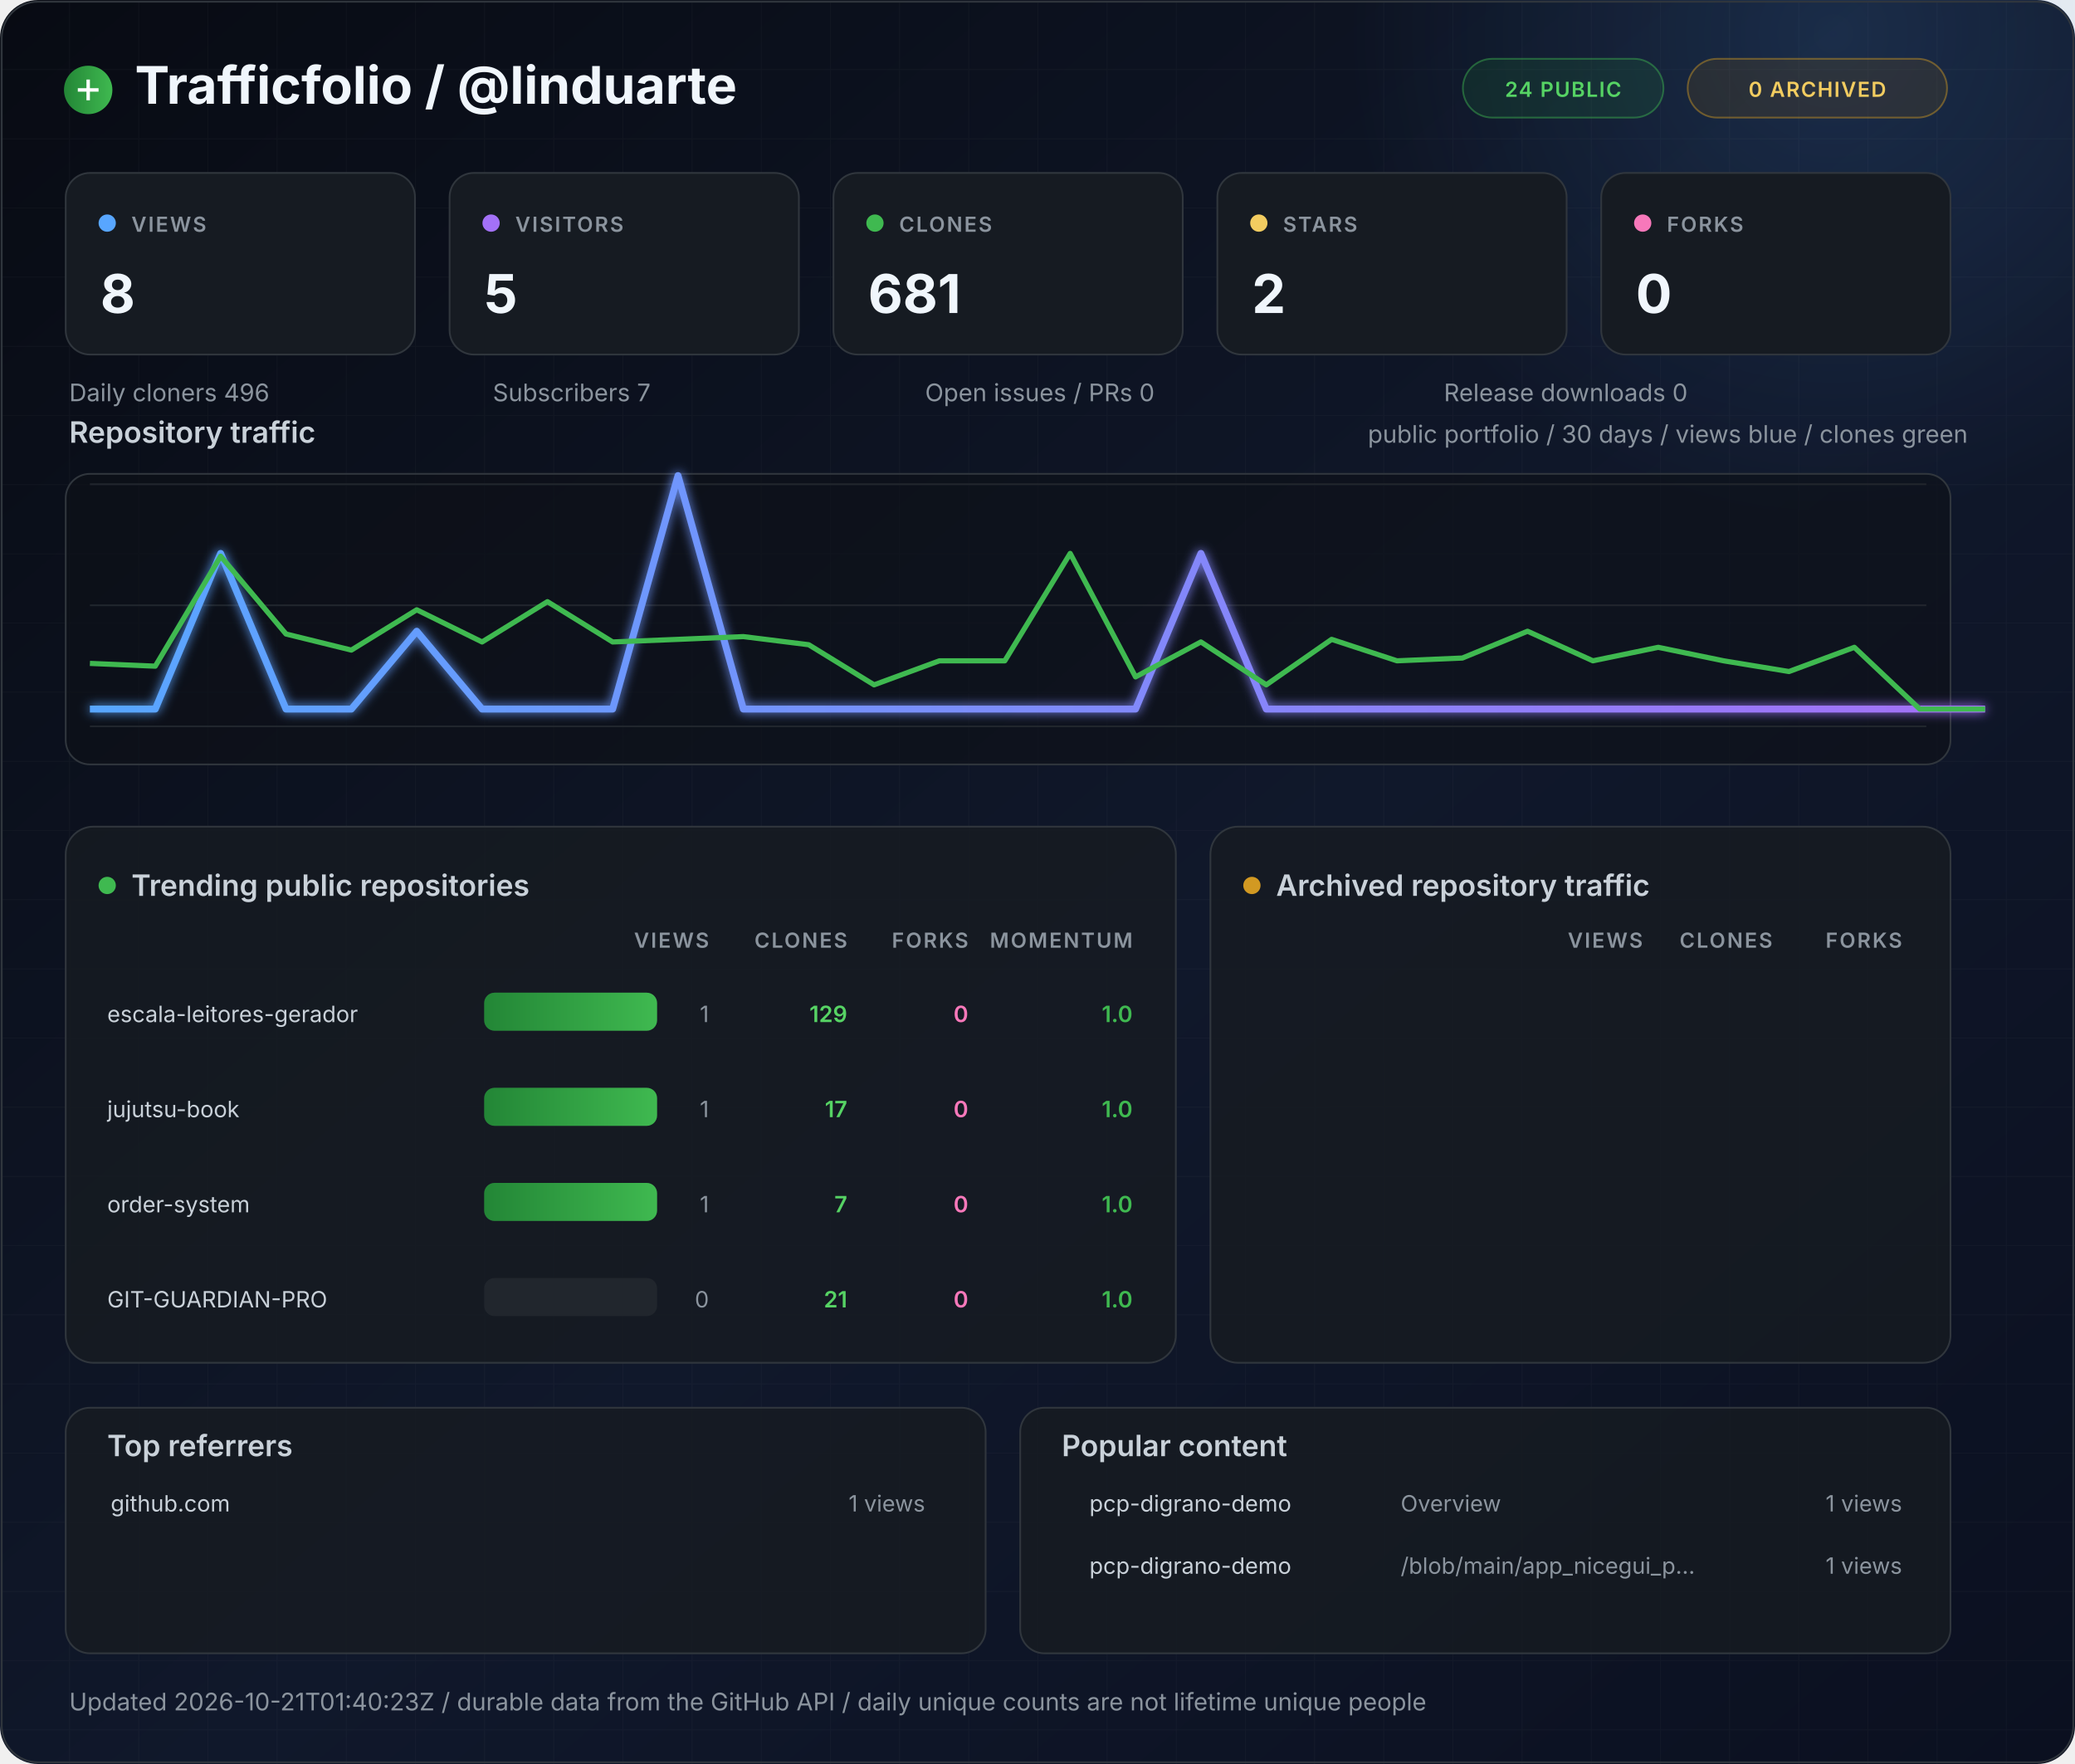
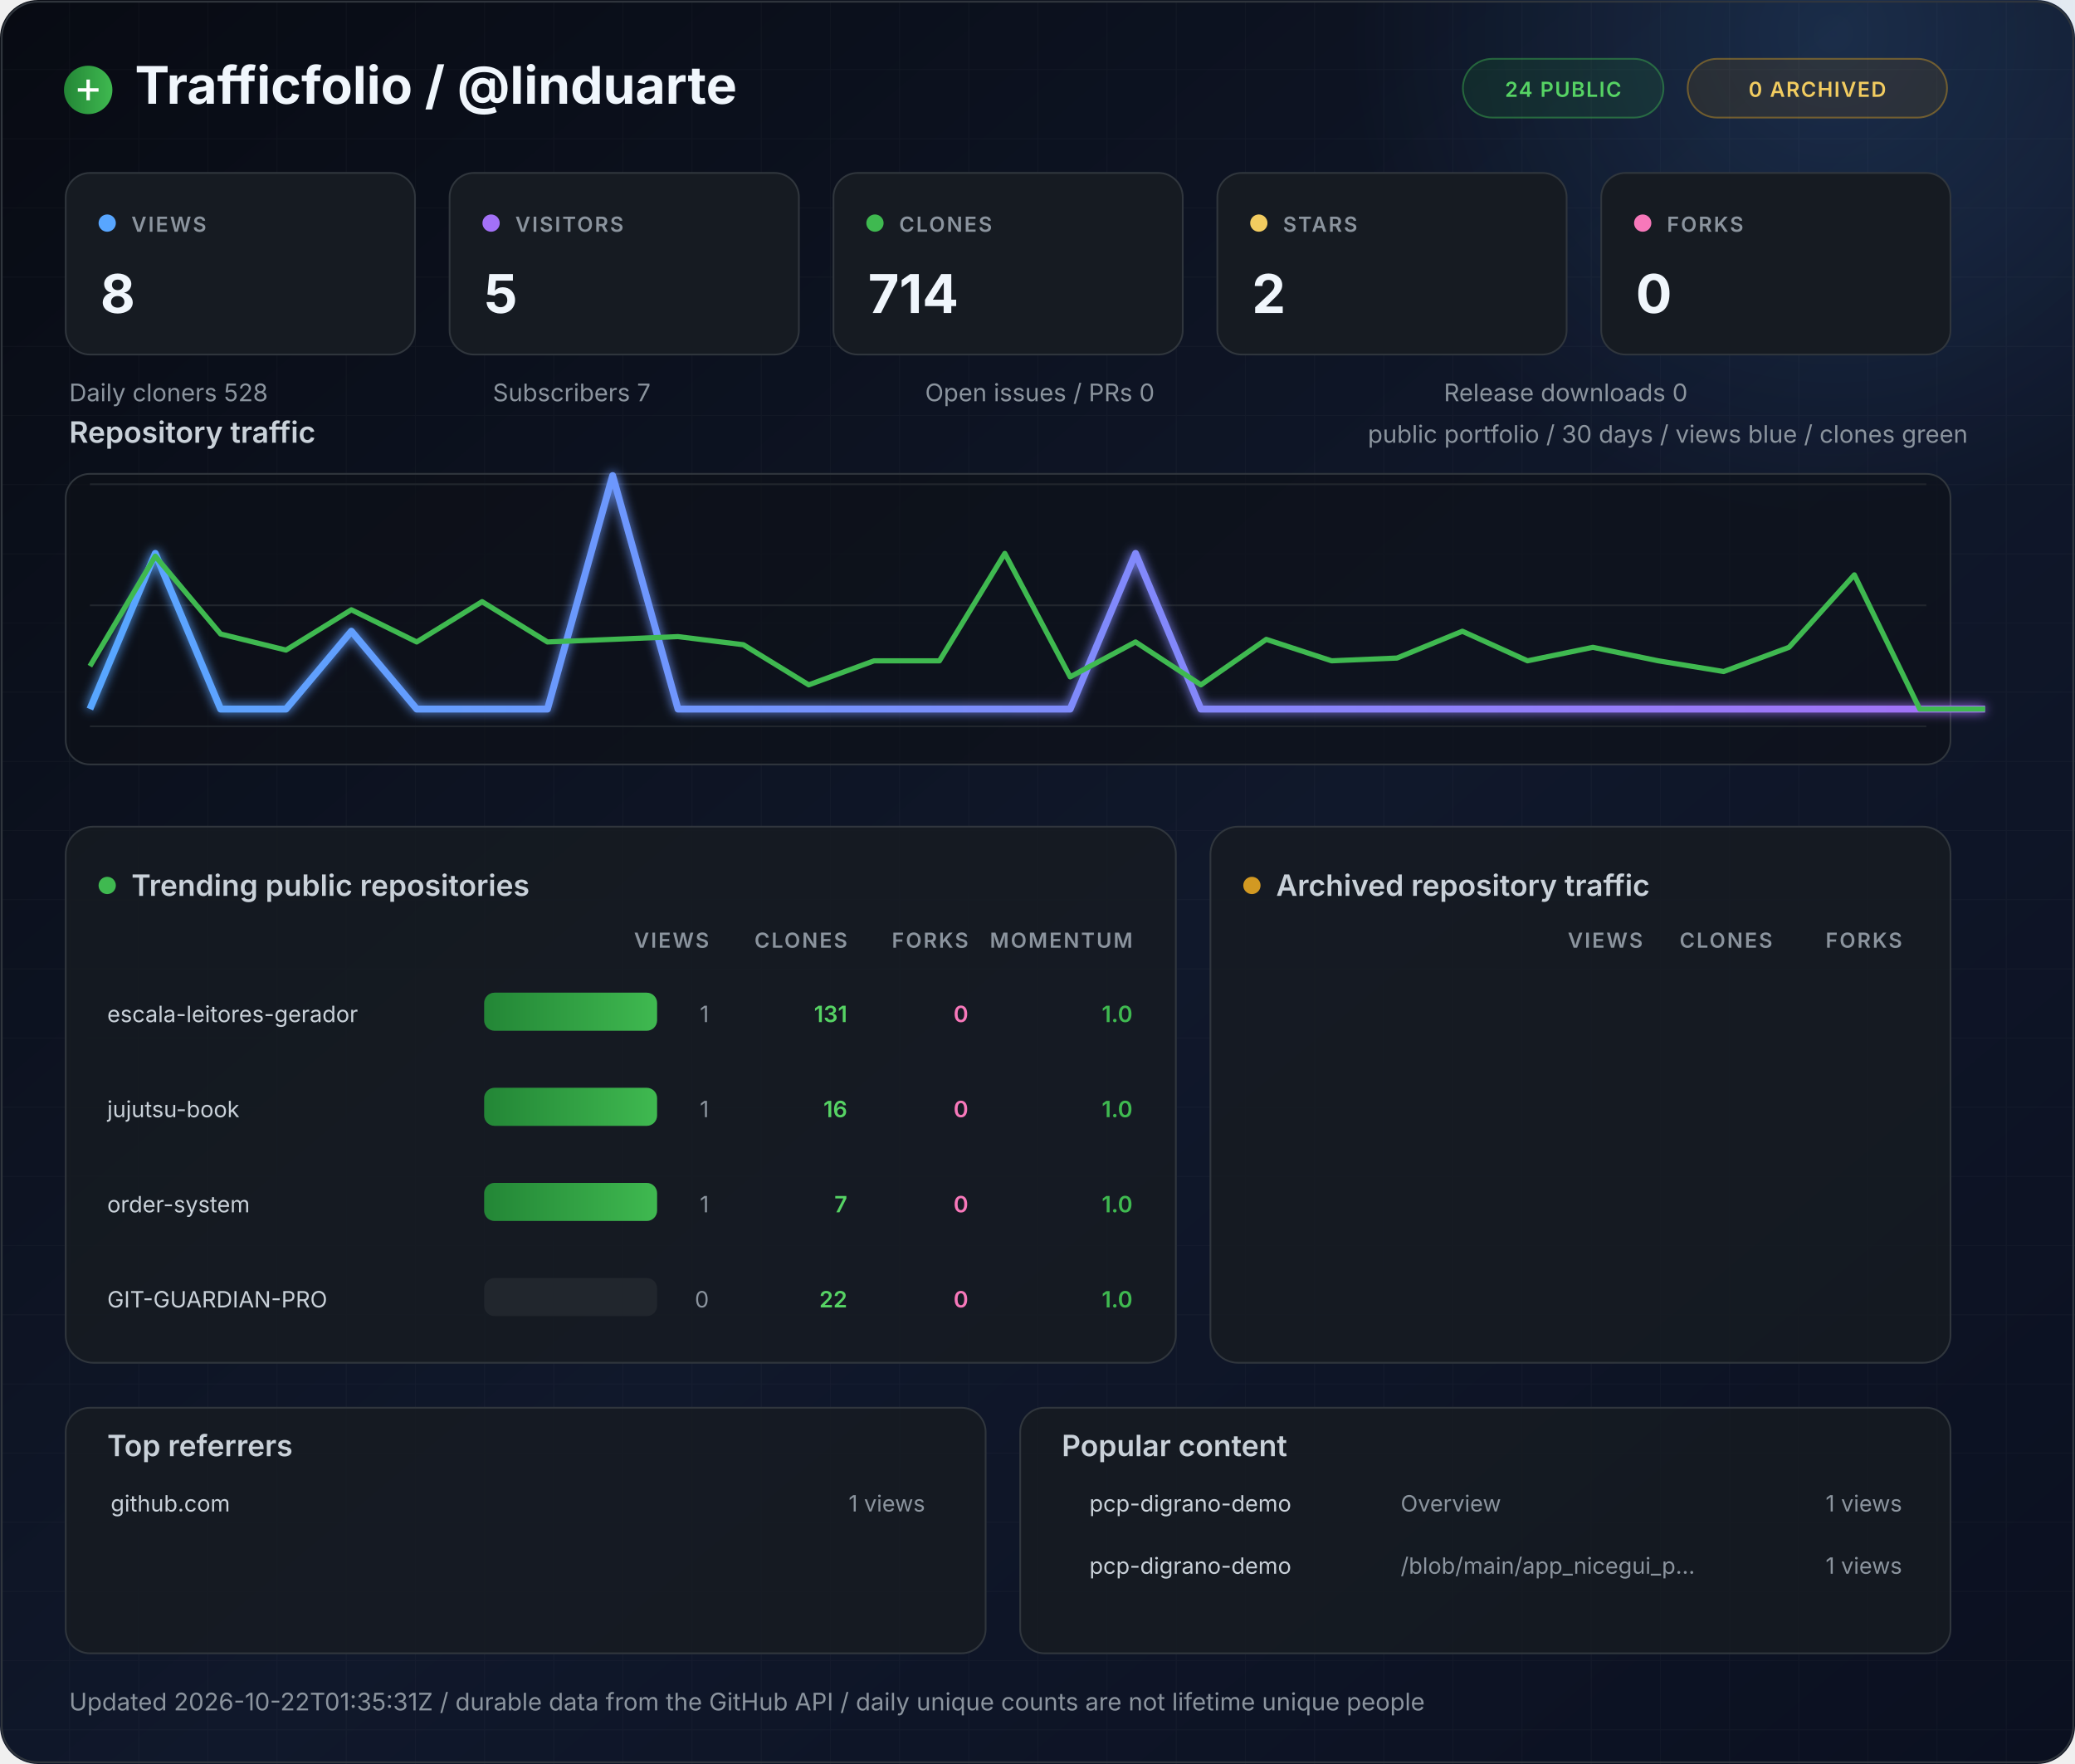
<svg xmlns="http://www.w3.org/2000/svg" width="1200" height="1020" viewBox="0 0 1200 1020" role="img" aria-label="Trafficfolio GitHub analytics dashboard for linduarte">
  <defs>
    <linearGradient id="bg" x1="0" y1="0" x2="1" y2="1">
      <stop stop-color="#080b13" />
      <stop offset=".55" stop-color="#10182b" />
      <stop offset="1" stop-color="#0b1020" />
    </linearGradient>
    <linearGradient id="line" x1="0" y1="0" x2="1" y2="0">
      <stop stop-color="#58a6ff" />
      <stop offset="1" stop-color="#a371f7" />
    </linearGradient>
    <linearGradient id="bar" x1="0" y1="0" x2="1" y2="0">
      <stop stop-color="#238636" />
      <stop offset="1" stop-color="#3fb950" />
    </linearGradient>
    <linearGradient id="archiveBar" x1="0" y1="0" x2="1" y2="0">
      <stop stop-color="#9e6a03" />
      <stop offset="1" stop-color="#f2cc60" />
    </linearGradient>
    <radialGradient id="ambient">
      <stop stop-color="#58a6ff" stop-opacity=".16" />
      <stop offset="1" stop-color="#58a6ff" stop-opacity="0" />
    </radialGradient>
    <pattern id="grid" width="40" height="40" patternUnits="userSpaceOnUse">
      <path d="M40 0H0V40" fill="none" stroke="#ffffff" stroke-opacity=".025" />
    </pattern>
    <filter id="glow">
      <feGaussianBlur stdDeviation="3" result="b" />
      <feMerge>
        <feMergeNode in="b" />
        <feMergeNode in="SourceGraphic" />
      </feMerge>
    </filter>
    <style>
    .title{font:750 30px -apple-system,BlinkMacSystemFont,"Segoe UI",sans-serif;fill:#f0f6fc}
    .subtitle{font:14px -apple-system,BlinkMacSystemFont,"Segoe UI",sans-serif;fill:#8b949e}
    .label{font:600 12px -apple-system,BlinkMacSystemFont,"Segoe UI",sans-serif;fill:#8b949e;letter-spacing:1px}
    .metric{font:700 31px -apple-system,BlinkMacSystemFont,"Segoe UI",sans-serif;fill:#f0f6fc}
    .section{font:600 17px -apple-system,BlinkMacSystemFont,"Segoe UI",sans-serif;fill:#c9d1d9}
    .repo,.value,.trend,.archive,.clone,.fork{font:13px -apple-system,BlinkMacSystemFont,"Segoe UI",sans-serif;fill:#c9d1d9}
    .value{fill:#8b949e} .trend{fill:#3fb950;font-weight:600} .archive{fill:#d29922}
    .clone{fill:#56d364;font-weight:600} .fork{fill:#f778ba;font-weight:600}
    .pill{font:600 12px -apple-system,BlinkMacSystemFont,"Segoe UI",sans-serif;letter-spacing:.7px}
  </style>
  </defs>
  <rect width="1200" height="1020" rx="22" fill="url(#bg)" />
  <rect width="1200" height="1020" rx="22" fill="url(#grid)" />
  <circle cx="1060" cy="20" r="280" fill="url(#ambient)" />
  <rect x="1" y="1" width="1198" height="1018" rx="21" fill="none" stroke="#30363d" />
  <circle cx="51" cy="52" r="14" fill="url(#bar)" />
  <path d="M45 52h12M51 46v12" stroke="#fff" stroke-width="2" />
  <text x="78" y="60" class="title">Trafficfolio / @linduarte</text>
  <rect x="846" y="34" width="116" height="34" rx="17" fill="#238636" fill-opacity=".16" stroke="#3fb950" stroke-opacity=".45" />
  <text x="904" y="56" text-anchor="middle" class="pill" fill="#56d364">24 PUBLIC</text>
  <rect x="976" y="34" width="150" height="34" rx="17" fill="#9e6a03" fill-opacity=".14" stroke="#d29922" stroke-opacity=".45" />
  <text x="1051" y="56" text-anchor="middle" class="pill" fill="#f2cc60">0 ARCHIVED</text>
  <rect x="38" y="100" width="202" height="105" rx="14" fill="#161b22" stroke="#30363d" />
  <circle cx="62" cy="129" r="5" fill="#58a6ff" />
  <text x="76" y="134" class="label">VIEWS</text>
  <text x="58" y="181" class="metric">8</text>
  <rect x="260" y="100" width="202" height="105" rx="14" fill="#161b22" stroke="#30363d" />
  <circle cx="284" cy="129" r="5" fill="#a371f7" />
  <text x="298" y="134" class="label">VISITORS</text>
  <text x="280" y="181" class="metric">5</text>
  <rect x="482" y="100" width="202" height="105" rx="14" fill="#161b22" stroke="#30363d" />
  <circle cx="506" cy="129" r="5" fill="#3fb950" />
  <text x="520" y="134" class="label">CLONES</text>
-   <text x="502" y="181" class="metric">681</text>
+   <text x="502" y="181" class="metric">714</text>
  <rect x="704" y="100" width="202" height="105" rx="14" fill="#161b22" stroke="#30363d" />
  <circle cx="728" cy="129" r="5" fill="#f2cc60" />
  <text x="742" y="134" class="label">STARS</text>
  <text x="724" y="181" class="metric">2</text>
  <rect x="926" y="100" width="202" height="105" rx="14" fill="#161b22" stroke="#30363d" />
  <circle cx="950" cy="129" r="5" fill="#f778ba" />
  <text x="964" y="134" class="label">FORKS</text>
  <text x="946" y="181" class="metric">0</text>
-   <text x="40" y="232" class="subtitle">Daily cloners 496</text>
+   <text x="40" y="232" class="subtitle">Daily cloners 528</text>
  <text x="285" y="232" class="subtitle">Subscribers 7</text>
  <text x="535" y="232" class="subtitle">Open issues / PRs 0</text>
  <text x="835" y="232" class="subtitle">Release downloads 0</text>
  <text x="40" y="256" class="section">Repository traffic</text>
  <text x="1138" y="256" text-anchor="end" class="subtitle">public portfolio / 30 days / views blue / clones green</text>
  <rect x="38" y="274" width="1090" height="168" rx="14" fill="#0d1117" fill-opacity=".62" stroke="#30363d" />
  <line x1="52" y1="420" x2="1114" y2="420" stroke="#21262d" />
  <line x1="52" y1="350" x2="1114" y2="350" stroke="#21262d" />
  <line x1="52" y1="280" x2="1114" y2="280" stroke="#21262d" />
-   <polyline points="52.0,410.0 89.8,410.0 127.6,320.0 165.4,410.0 203.2,410.0 241.0,365.0 278.8,410.0 316.6,410.0 354.3,410.0 392.1,275.0 429.9,410.0 467.7,410.0 505.5,410.0 543.3,410.0 581.1,410.0 618.9,410.0 656.7,410.0 694.5,320.0 732.3,410.0 770.1,410.0 807.9,410.0 845.7,410.0 883.4,410.0 921.2,410.0 959.0,410.0 996.8,410.0 1034.6,410.0 1072.4,410.0 1110.2,410.0 1148.0,410.0" fill="none" stroke="url(#line)" stroke-width="4" stroke-linejoin="round" filter="url(#glow)" />
-   <polyline points="52.0,383.6 89.8,385.2 127.6,321.6 165.4,366.6 203.2,375.9 241.0,352.6 278.8,371.2 316.6,347.9 354.3,371.2 392.1,369.7 429.9,368.1 467.7,372.8 505.5,396.0 543.3,382.1 581.1,382.1 618.9,320.0 656.7,391.4 694.5,371.2 732.3,396.0 770.1,369.7 807.9,382.1 845.7,380.5 883.4,365.0 921.2,382.1 959.0,374.3 996.8,382.1 1034.6,388.3 1072.4,374.3 1110.2,410.0 1148.0,410.0" fill="none" stroke="#3fb950" stroke-width="3" stroke-linejoin="round" />
+   <polyline points="52.0,410.0 89.8,320.0 127.6,410.0 165.4,410.0 203.2,365.0 241.0,410.0 278.8,410.0 316.6,410.0 354.3,275.0 392.1,410.0 429.9,410.0 467.7,410.0 505.5,410.0 543.3,410.0 581.1,410.0 618.9,410.0 656.7,320.0 694.5,410.0 732.3,410.0 770.1,410.0 807.9,410.0 845.7,410.0 883.4,410.0 921.2,410.0 959.0,410.0 996.8,410.0 1034.6,410.0 1072.4,410.0 1110.2,410.0 1148.0,410.0" fill="none" stroke="url(#line)" stroke-width="4" stroke-linejoin="round" filter="url(#glow)" />
+   <polyline points="52.0,385.2 89.8,321.6 127.6,366.6 165.4,375.9 203.2,352.6 241.0,371.2 278.8,347.9 316.6,371.2 354.3,369.7 392.1,368.1 429.9,372.8 467.7,396.0 505.5,382.1 543.3,382.1 581.1,320.0 618.9,391.4 656.7,371.2 694.5,396.0 732.3,369.7 770.1,382.1 807.9,380.5 845.7,365.0 883.4,382.1 921.2,374.3 959.0,382.1 996.8,388.3 1034.6,374.3 1072.4,332.4 1110.2,410.0 1148.0,410.0" fill="none" stroke="#3fb950" stroke-width="3" stroke-linejoin="round" />
  <rect x="38" y="478" width="642" height="310" rx="16" fill="#161b22" fill-opacity=".82" stroke="#30363d" />
  <circle cx="62" cy="512" r="5" fill="#3fb950" />
  <text x="76" y="518" class="section">Trending public repositories</text>
  <text x="410" y="548" text-anchor="end" class="label">VIEWS</text>
  <text x="490" y="548" text-anchor="end" class="label">CLONES</text>
  <text x="560" y="548" text-anchor="end" class="label">FORKS</text>
  <text x="655" y="548" text-anchor="end" class="label">MOMENTUM</text>
  <text x="62" y="591" class="repo">escala-leitores-gerador</text>
  <rect x="280" y="574" width="100" height="22" rx="6" fill="#21262d" />
  <rect x="280" y="574" width="100" height="22" rx="6" fill="url(#bar)" />
  <text x="410" y="591" text-anchor="end" class="value">1</text>
-   <text x="490" y="591" text-anchor="end" class="clone">129</text>
+   <text x="490" y="591" text-anchor="end" class="clone">131</text>
  <text x="560" y="591" text-anchor="end" class="fork">0</text>
  <text x="655" y="591" text-anchor="end" class="trend">1.0</text>
  <text x="62" y="646" class="repo">jujutsu-book</text>
  <rect x="280" y="629" width="100" height="22" rx="6" fill="#21262d" />
  <rect x="280" y="629" width="100" height="22" rx="6" fill="url(#bar)" />
  <text x="410" y="646" text-anchor="end" class="value">1</text>
-   <text x="490" y="646" text-anchor="end" class="clone">17</text>
+   <text x="490" y="646" text-anchor="end" class="clone">16</text>
  <text x="560" y="646" text-anchor="end" class="fork">0</text>
  <text x="655" y="646" text-anchor="end" class="trend">1.0</text>
  <text x="62" y="701" class="repo">order-system</text>
  <rect x="280" y="684" width="100" height="22" rx="6" fill="#21262d" />
  <rect x="280" y="684" width="100" height="22" rx="6" fill="url(#bar)" />
  <text x="410" y="701" text-anchor="end" class="value">1</text>
  <text x="490" y="701" text-anchor="end" class="clone">7</text>
  <text x="560" y="701" text-anchor="end" class="fork">0</text>
  <text x="655" y="701" text-anchor="end" class="trend">1.0</text>
  <text x="62" y="756" class="repo">GIT-GUARDIAN-PRO</text>
  <rect x="280" y="739" width="100" height="22" rx="6" fill="#21262d" />
  <rect x="280" y="739" width="0" height="22" rx="6" fill="url(#bar)" />
  <text x="410" y="756" text-anchor="end" class="value">0</text>
-   <text x="490" y="756" text-anchor="end" class="clone">21</text>
+   <text x="490" y="756" text-anchor="end" class="clone">22</text>
  <text x="560" y="756" text-anchor="end" class="fork">0</text>
  <text x="655" y="756" text-anchor="end" class="trend">1.0</text>
  <rect x="700" y="478" width="428" height="310" rx="16" fill="#161b22" fill-opacity=".82" stroke="#30363d" />
  <circle cx="724" cy="512" r="5" fill="#d29922" />
  <text x="738" y="518" class="section">Archived repository traffic</text>
  <text x="950" y="548" text-anchor="end" class="label">VIEWS</text>
  <text x="1025" y="548" text-anchor="end" class="label">CLONES</text>
  <text x="1100" y="548" text-anchor="end" class="label">FORKS</text>
  <rect x="38" y="814" width="532" height="142" rx="14" fill="#161b22" fill-opacity=".82" stroke="#30363d" />
  <text x="62" y="842" class="section">Top referrers</text>
  <text x="64" y="874" class="repo">github.com</text>
  <text x="535" y="874" text-anchor="end" class="value">1 views</text>
  <rect x="590" y="814" width="538" height="142" rx="14" fill="#161b22" fill-opacity=".82" stroke="#30363d" />
  <text x="614" y="842" class="section">Popular content</text>
  <text x="630" y="874" class="repo">pcp-digrano-demo</text>
  <text x="810" y="874" class="value">Overview</text>
  <text x="1100" y="874" text-anchor="end" class="value">1 views</text>
  <text x="630" y="910" class="repo">pcp-digrano-demo</text>
  <text x="810" y="910" class="value">/blob/main/app_nicegui_p...</text>
  <text x="1100" y="910" text-anchor="end" class="value">1 views</text>
-   <text x="40" y="989" class="subtitle">Updated 2026-10-21T01:40:23Z / durable data from the GitHub API / daily unique counts are not lifetime unique people</text>
+   <text x="40" y="989" class="subtitle">Updated 2026-10-22T01:35:31Z / durable data from the GitHub API / daily unique counts are not lifetime unique people</text>
</svg>
